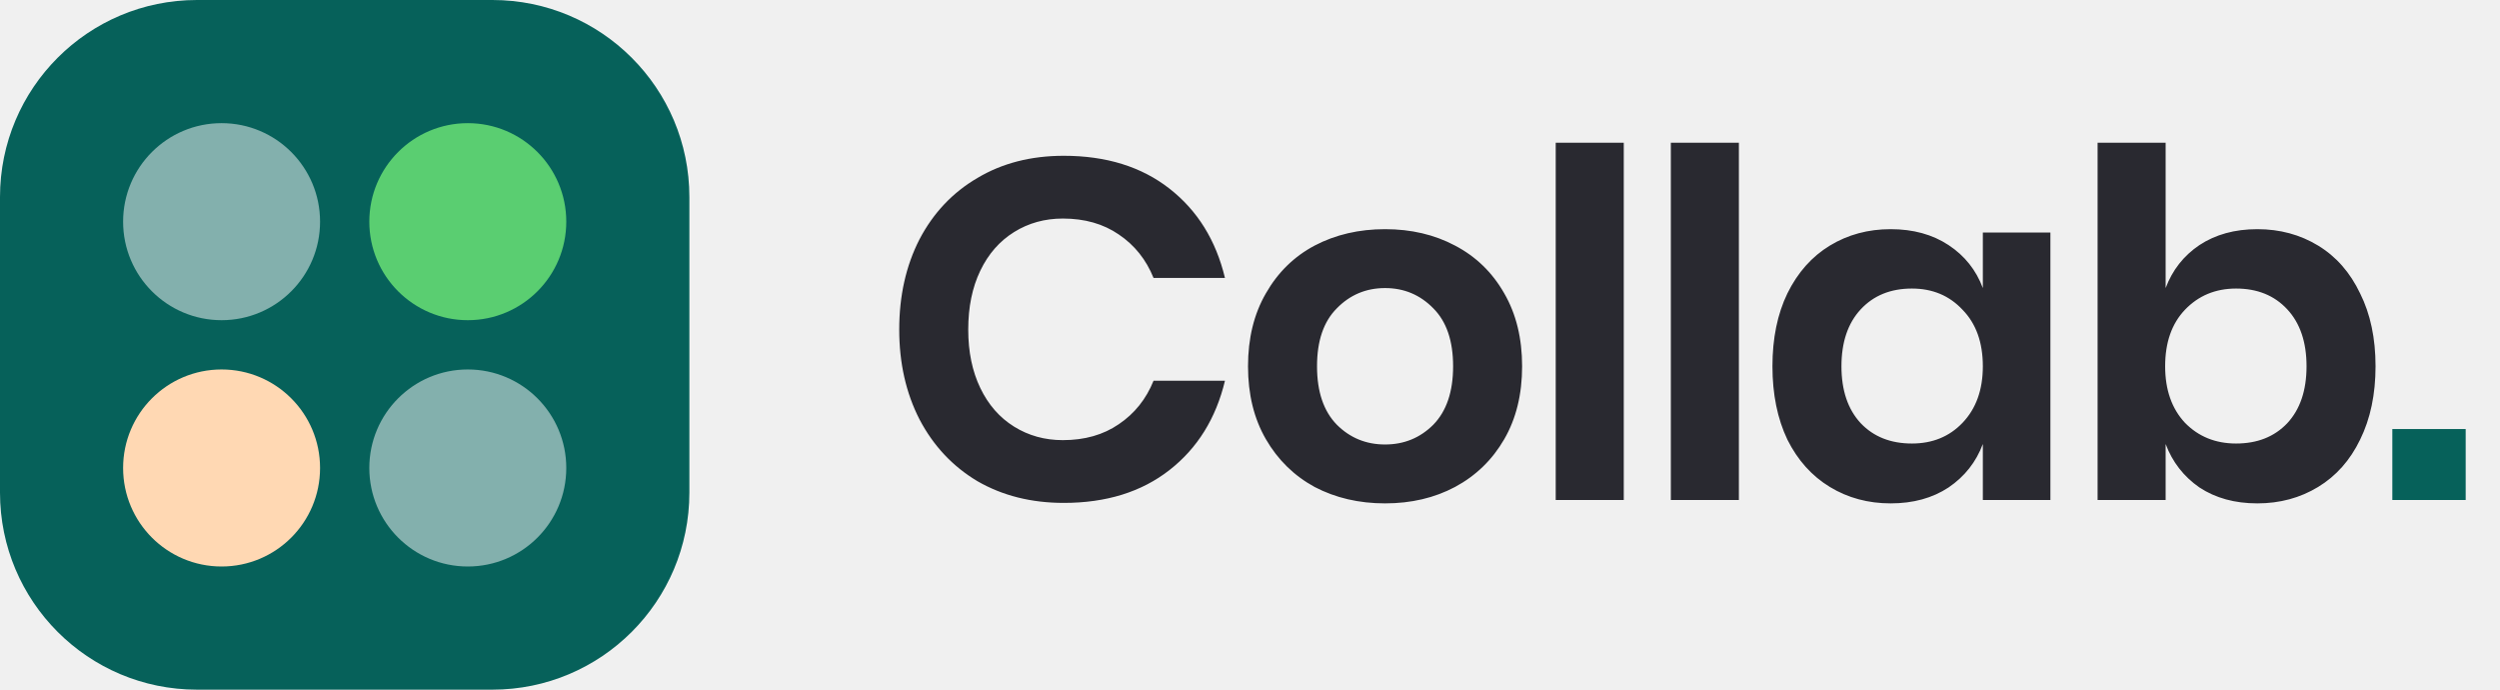
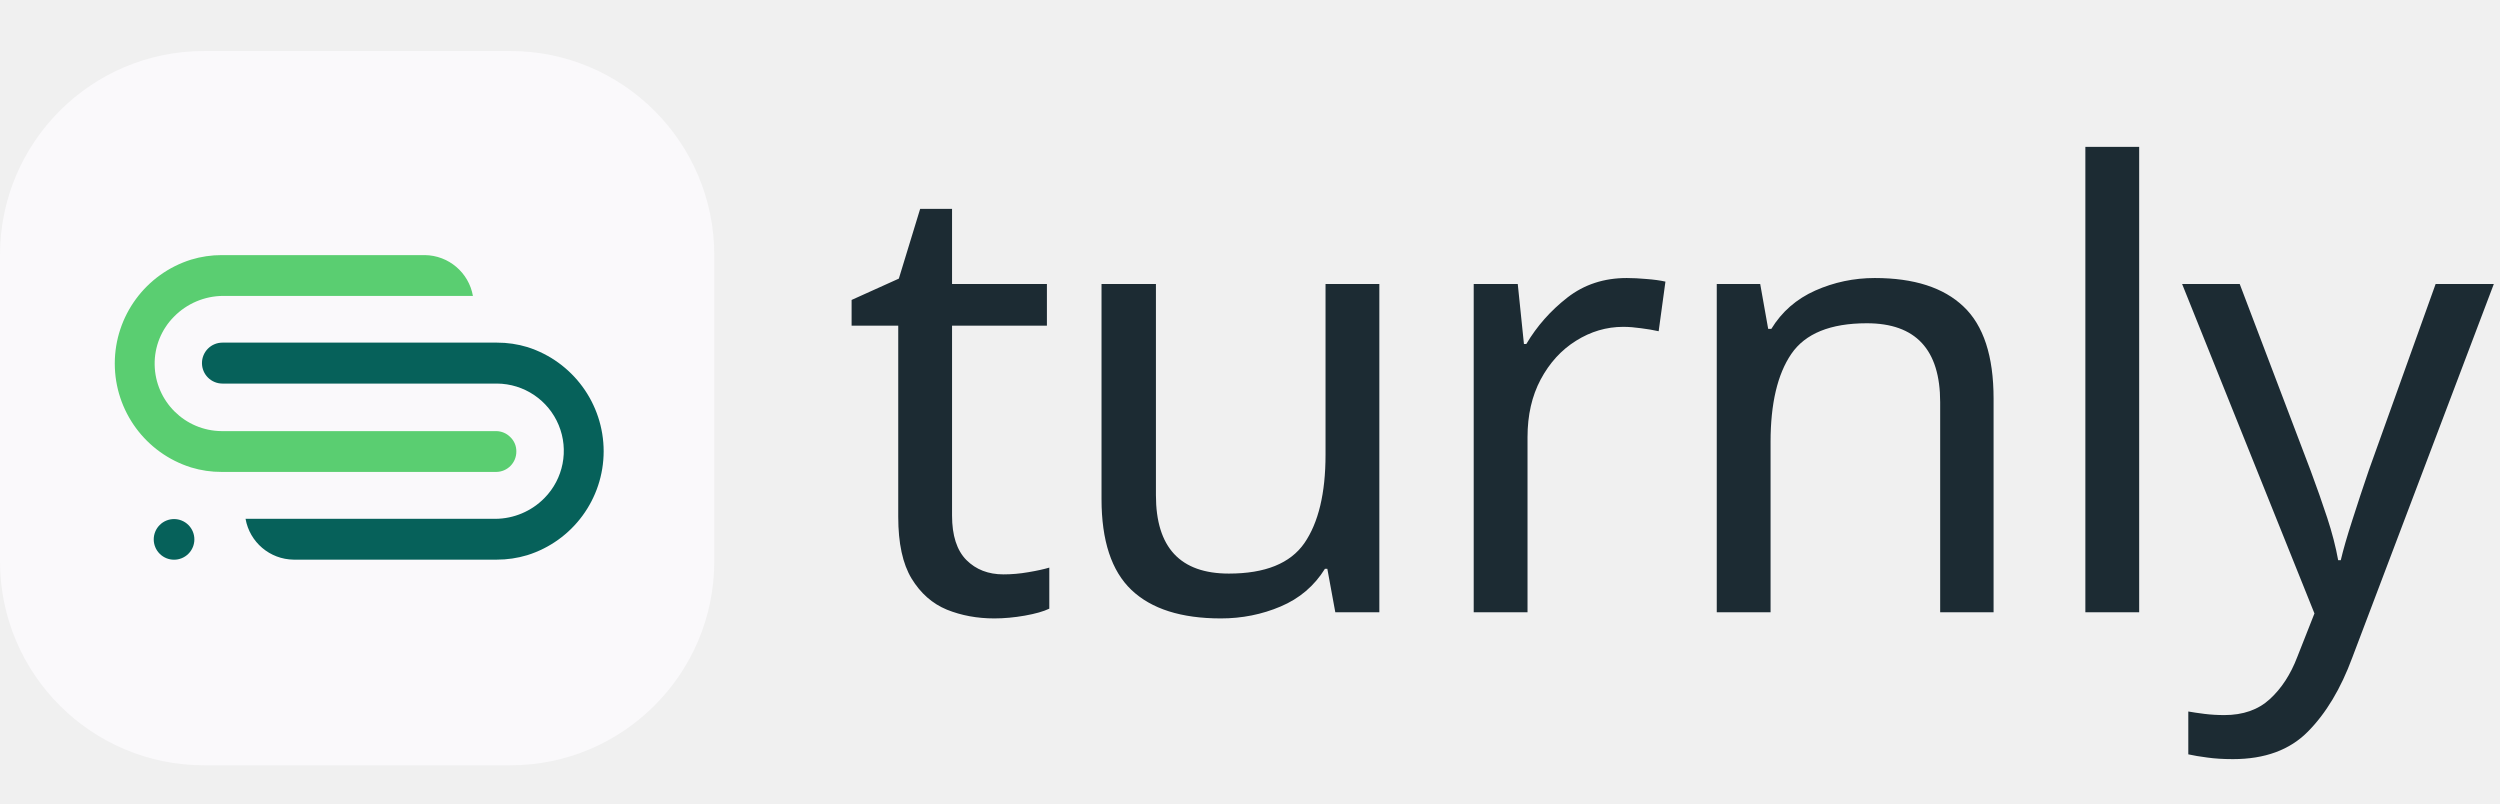
- <svg xmlns="http://www.w3.org/2000/svg" width="145" height="40" viewBox="0 0 145 40" fill="none">
-   <path d="M61.724 9.036C64.188 9.036 66.232 9.671 67.856 10.94C69.48 12.209 70.553 13.936 71.076 16.12H66.932C66.503 15.056 65.831 14.216 64.916 13.6C64.02 12.984 62.937 12.676 61.668 12.676C60.623 12.676 59.68 12.937 58.84 13.46C58 13.983 57.347 14.729 56.88 15.7C56.413 16.671 56.18 17.809 56.18 19.116C56.18 20.404 56.413 21.533 56.88 22.504C57.347 23.475 58 24.221 58.84 24.744C59.68 25.267 60.623 25.528 61.668 25.528C62.937 25.528 64.02 25.22 64.916 24.604C65.831 23.988 66.503 23.148 66.932 22.084H71.076C70.553 24.268 69.48 25.995 67.856 27.264C66.232 28.533 64.188 29.168 61.724 29.168C59.839 29.168 58.168 28.748 56.712 27.908C55.275 27.049 54.155 25.855 53.352 24.324C52.568 22.793 52.176 21.057 52.176 19.116C52.176 17.156 52.568 15.411 53.352 13.88C54.155 12.349 55.275 11.164 56.712 10.324C58.149 9.465 59.82 9.036 61.724 9.036ZM80.366 13.292C81.878 13.292 83.231 13.609 84.426 14.244C85.639 14.879 86.591 15.803 87.282 17.016C87.973 18.211 88.318 19.62 88.318 21.244C88.318 22.868 87.973 24.277 87.282 25.472C86.591 26.667 85.639 27.591 84.426 28.244C83.231 28.879 81.878 29.196 80.366 29.196C78.854 29.196 77.491 28.879 76.278 28.244C75.083 27.591 74.141 26.667 73.45 25.472C72.759 24.277 72.414 22.868 72.414 21.244C72.414 19.62 72.759 18.211 73.45 17.016C74.141 15.803 75.083 14.879 76.278 14.244C77.491 13.609 78.854 13.292 80.366 13.292ZM80.366 16.708C79.265 16.708 78.331 17.1 77.566 17.884C76.801 18.649 76.418 19.769 76.418 21.244C76.418 22.719 76.801 23.848 77.566 24.632C78.331 25.397 79.265 25.78 80.366 25.78C81.467 25.78 82.401 25.397 83.166 24.632C83.931 23.848 84.314 22.719 84.314 21.244C84.314 19.769 83.931 18.649 83.166 17.884C82.401 17.1 81.467 16.708 80.366 16.708ZM94.216 8.28V29H90.268V8.28H94.216ZM100.896 8.28V29H96.948V8.28H100.896ZM109.703 13.292C111.01 13.292 112.13 13.6 113.063 14.216C113.997 14.832 114.659 15.663 115.051 16.708V13.488H118.971V29H115.051V25.752C114.659 26.797 113.997 27.637 113.063 28.272C112.13 28.888 111.01 29.196 109.703 29.196C108.397 29.196 107.221 28.879 106.175 28.244C105.13 27.609 104.309 26.695 103.711 25.5C103.133 24.287 102.843 22.868 102.843 21.244C102.843 19.62 103.133 18.211 103.711 17.016C104.309 15.803 105.13 14.879 106.175 14.244C107.221 13.609 108.397 13.292 109.703 13.292ZM110.935 16.736C109.703 16.736 108.714 17.137 107.967 17.94C107.221 18.743 106.847 19.844 106.847 21.244C106.847 22.644 107.221 23.745 107.967 24.548C108.714 25.332 109.703 25.724 110.935 25.724C112.13 25.724 113.11 25.323 113.875 24.52C114.659 23.699 115.051 22.607 115.051 21.244C115.051 19.863 114.659 18.771 113.875 17.968C113.11 17.147 112.13 16.736 110.935 16.736ZM130.977 13.292C132.284 13.292 133.46 13.609 134.505 14.244C135.551 14.879 136.363 15.803 136.941 17.016C137.539 18.211 137.837 19.62 137.837 21.244C137.837 22.868 137.539 24.287 136.941 25.5C136.363 26.695 135.551 27.609 134.505 28.244C133.46 28.879 132.284 29.196 130.977 29.196C129.671 29.196 128.551 28.888 127.617 28.272C126.703 27.637 126.049 26.797 125.657 25.752V29H121.709V8.28H125.657V16.708C126.049 15.663 126.703 14.832 127.617 14.216C128.551 13.6 129.671 13.292 130.977 13.292ZM129.745 16.736C128.551 16.736 127.561 17.147 126.777 17.968C126.012 18.771 125.629 19.863 125.629 21.244C125.629 22.607 126.012 23.699 126.777 24.52C127.561 25.323 128.551 25.724 129.745 25.724C130.977 25.724 131.967 25.332 132.713 24.548C133.46 23.745 133.833 22.644 133.833 21.244C133.833 19.844 133.46 18.743 132.713 17.94C131.967 17.137 130.977 16.736 129.745 16.736Z" fill="#292930" />
-   <path d="M143.067 24.884V29H138.811V24.884H143.067Z" fill="#06615A" />
-   <rect width="40" height="40" rx="11.429" fill="#06615A" />
-   <circle opacity="0.5" cx="12.857" cy="12.857" r="5.714" fill="white" />
-   <circle cx="12.857" cy="27.143" r="5.714" fill="#FFD8B3" />
-   <circle cx="27.143" cy="12.857" r="5.714" fill="#5ACE71" />
-   <circle opacity="0.5" cx="27.143" cy="27.143" r="5.714" fill="white" />
+ <svg xmlns="http://www.w3.org/2000/svg" width="196" height="63" viewBox="0 0 196 63">
+   <g id="Group_7718" data-name="Group 7718" transform="translate(-39 -287)">
+     <text id="turnly" transform="translate(105 335)" fill="#1c2b33" font-size="48" font-family="DMSans-Medium, DM Sans" font-weight="500" letter-spacing="-0.016em">
+       <tspan x="0" y="0">turnly</tspan>
+     </text>
+     <g id="Group_7717" data-name="Group 7717">
+       <rect id="Rectangle_2001" data-name="Rectangle 2001" width="56" height="56" rx="16" transform="translate(39 291)" fill="#faf9fb" />
+       <g id="_1" data-name="1" transform="translate(25.6 225.199)">
+         <path id="Path_4546" data-name="Path 4546" d="M53.881,97.194A1.589,1.589,0,0,1,52.313,98.8H30.778a8.128,8.128,0,0,1-2.393-.351,8.537,8.537,0,0,1,0-16.294,8.248,8.248,0,0,1,2.393-.354H46.707A3.876,3.876,0,0,1,50.477,85H30.887a5.438,5.438,0,0,0-3.84,1.622A5.213,5.213,0,0,0,25.525,90.4a5.293,5.293,0,0,0,5.241,5.2H52.3a1.57,1.57,0,0,1,1.117.478A1.518,1.518,0,0,1,53.881,97.194Z" transform="translate(0)" fill="#5ace71" />
+         <path id="Path_4547" data-name="Path 4547" d="M110.093,146.8a8.544,8.544,0,0,1-5.986,8.147,8.233,8.233,0,0,1-2.392.351H85.786a3.874,3.874,0,0,1-3.769-3.2h19.589a5.439,5.439,0,0,0,3.841-1.625,5.273,5.273,0,0,0-3.72-8.979H80.205a1.605,1.605,0,0,1,0-3.21h21.523a8.111,8.111,0,0,1,2.391.351A8.581,8.581,0,0,1,110.093,146.8Z" transform="translate(-49.366 -49.621)" fill="#06615a" />
+         <circle id="Ellipse_60" data-name="Ellipse 60" cx="1.593" cy="1.593" r="1.593" transform="translate(24.793 104.089) rotate(-45)" fill="#06615a" />
+       </g>
+     </g>
+   </g>
</svg>
